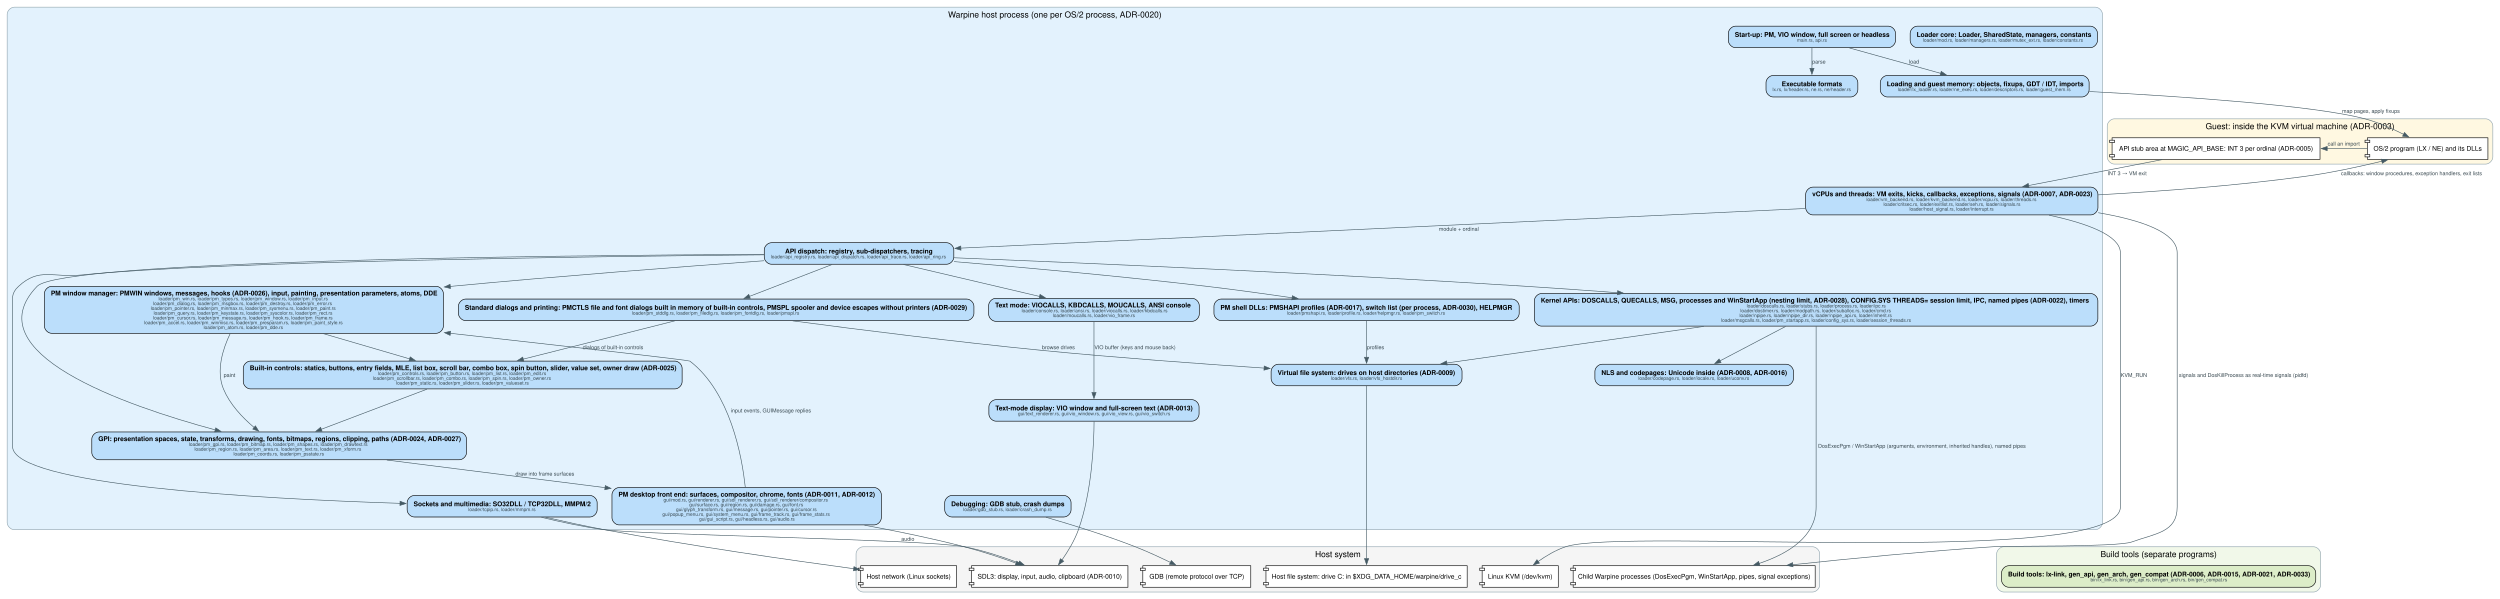
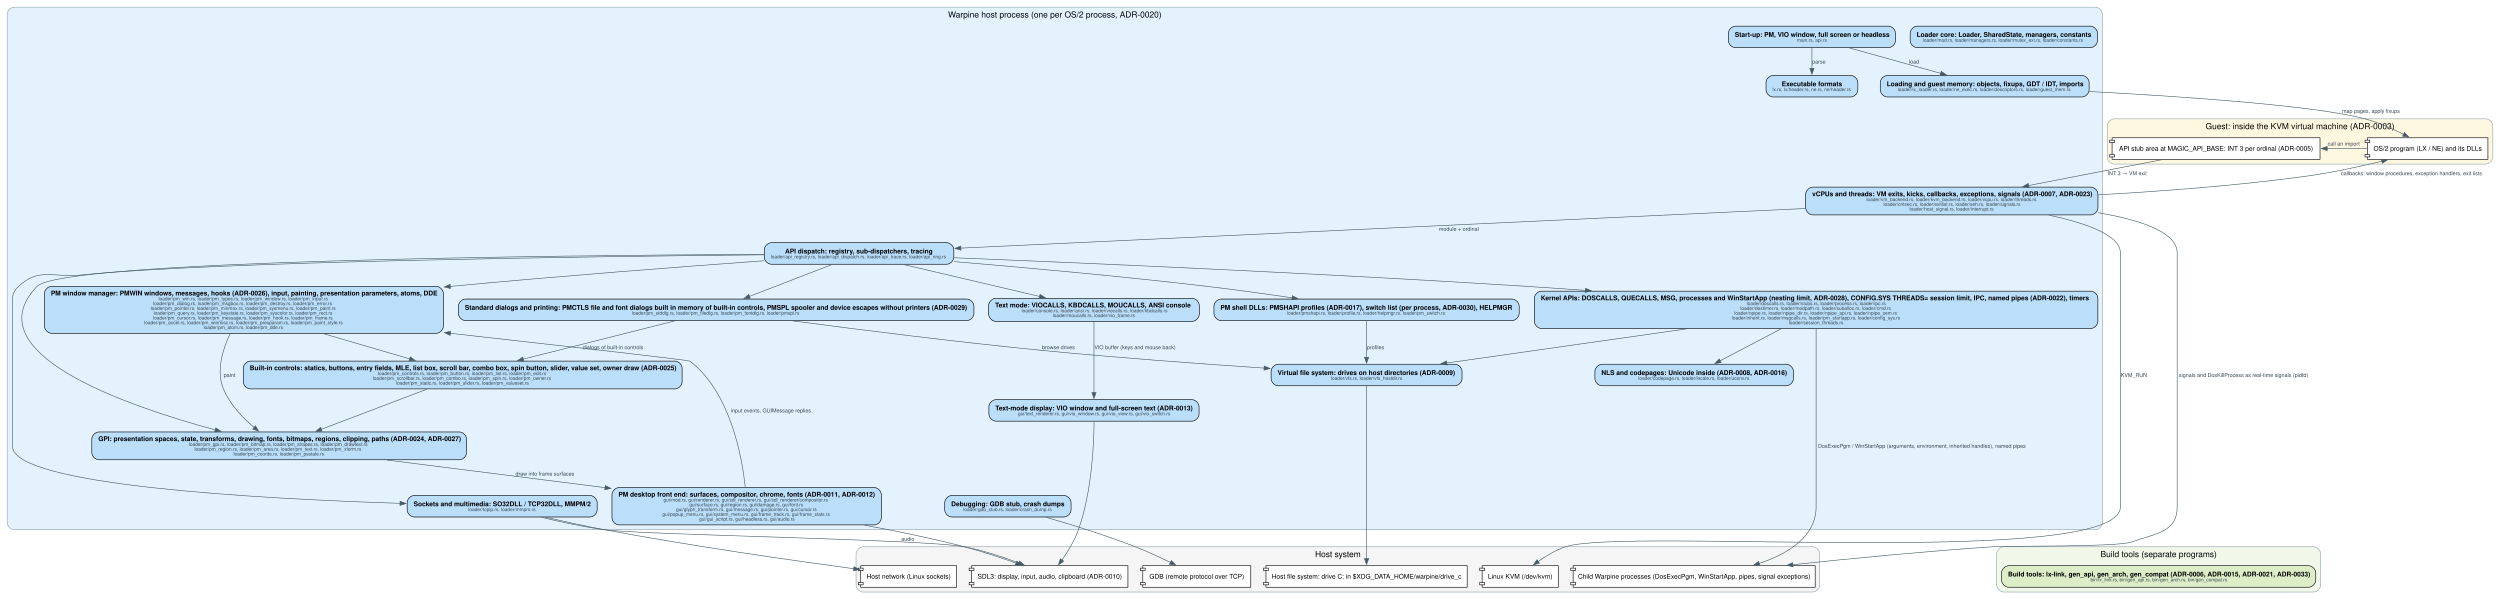
<svg xmlns="http://www.w3.org/2000/svg" width="4182pt" height="1002pt" viewBox="0.00 0.00 4182.00 1002.00">
  <g id="graph0" class="graph" transform="scale(1 1) rotate(0) translate(4 998.35)">
    <polygon fill="white" stroke="none" points="-4,4 -4,-998.35 4178,-998.35 4178,4 -4,4" />
    <g id="clust1" class="cluster">
      <path fill="#fff8e1" stroke="#90a4ae" d="M3533,-723.85C3533,-723.85 4154,-723.85 4154,-723.85 4160,-723.85 4166,-729.85 4166,-735.85 4166,-735.85 4166,-787.6 4166,-787.6 4166,-793.6 4160,-799.6 4154,-799.6 4154,-799.6 3533,-799.6 3533,-799.6 3527,-799.6 3521,-793.6 3521,-787.6 3521,-787.6 3521,-735.85 3521,-735.85 3521,-729.85 3527,-723.85 3533,-723.85" />
      <text xml:space="preserve" text-anchor="middle" x="3843.5" y="-782.3" font-family="Helvetica,sans-Serif" font-size="14.00">Guest: inside the KVM virtual machine (ADR-0003)</text>
    </g>
    <g id="clust2" class="cluster">
      <path fill="#e3f2fd" stroke="#90a4ae" d="M20,-112.25C20,-112.25 3501,-112.25 3501,-112.25 3507,-112.25 3513,-118.25 3513,-124.25 3513,-124.25 3513,-974.35 3513,-974.35 3513,-980.35 3507,-986.35 3501,-986.35 3501,-986.35 20,-986.35 20,-986.35 14,-986.35 8,-980.35 8,-974.35 8,-974.35 8,-124.25 8,-124.25 8,-118.25 14,-112.25 20,-112.25" />
      <text xml:space="preserve" text-anchor="middle" x="1760.5" y="-969.05" font-family="Helvetica,sans-Serif" font-size="14.00">Warpine host process (one per OS/2 process, ADR-0020)</text>
    </g>
    <g id="clust3" class="cluster">
      <path fill="#f5f5f5" stroke="#90a4ae" d="M1440,-8C1440,-8 3028,-8 3028,-8 3034,-8 3040,-14 3040,-20 3040,-20 3040,-71.75 3040,-71.75 3040,-77.75 3034,-83.75 3028,-83.75 3028,-83.75 1440,-83.75 1440,-83.75 1434,-83.75 1428,-77.75 1428,-71.75 1428,-71.75 1428,-20 1428,-20 1428,-14 1434,-8 1440,-8" />
      <text xml:space="preserve" text-anchor="middle" x="2234" y="-66.45" font-family="Helvetica,sans-Serif" font-size="14.00">Host system</text>
    </g>
    <g id="clust4" class="cluster">
      <path fill="#f1f8e9" stroke="#90a4ae" d="M3348,-8C3348,-8 3866,-8 3866,-8 3872,-8 3878,-14 3878,-20 3878,-20 3878,-71.75 3878,-71.75 3878,-77.75 3872,-83.75 3866,-83.75 3866,-83.75 3348,-83.75 3348,-83.75 3342,-83.75 3336,-77.75 3336,-71.75 3336,-71.75 3336,-20 3336,-20 3336,-14 3342,-8 3348,-8" />
      <text xml:space="preserve" text-anchor="middle" x="3607" y="-66.45" font-family="Helvetica,sans-Serif" font-size="14.00">Build tools (separate programs)</text>
    </g>
    <g id="node1" class="node">
      <polygon fill="#ffffff" stroke="black" points="4157.8,-767.85 3956.2,-767.85 3956.2,-763.85 3952.2,-763.85 3952.2,-759.85 3956.2,-759.85 3956.2,-739.85 3952.2,-739.85 3952.2,-735.85 3956.2,-735.85 3956.2,-731.85 4157.8,-731.85 4157.8,-767.85" />
      <polyline fill="none" stroke="black" points="3956.2,-763.85 3960.2,-763.85 3960.2,-759.85 3956.2,-759.85" />
      <polyline fill="none" stroke="black" points="3956.2,-739.85 3960.2,-739.85 3960.2,-735.85 3956.2,-735.85" />
      <text xml:space="preserve" text-anchor="middle" x="4057" y="-746.15" font-family="Helvetica,sans-Serif" font-size="11.00">OS/2 program (LX / NE) and its DLLs</text>
    </g>
    <g id="node2" class="node">
      <polygon fill="#ffffff" stroke="black" points="3876.93,-767.85 3529.07,-767.85 3529.07,-763.85 3525.07,-763.85 3525.07,-759.85 3529.07,-759.85 3529.07,-739.85 3525.07,-739.85 3525.07,-735.85 3529.07,-735.85 3529.07,-731.85 3876.93,-731.85 3876.93,-767.85" />
      <polyline fill="none" stroke="black" points="3529.07,-763.85 3533.07,-763.85 3533.07,-759.85 3529.07,-759.85" />
      <polyline fill="none" stroke="black" points="3529.07,-739.85 3533.07,-739.85 3533.07,-735.85 3529.07,-735.85" />
      <text xml:space="preserve" text-anchor="middle" x="3703" y="-746.15" font-family="Helvetica,sans-Serif" font-size="11.00">API stub area at MAGIC_API_BASE: INT 3 per ordinal (ADR-0005)</text>
    </g>
    <g id="edge4" class="edge">
      <path fill="none" stroke="#455a64" d="M3955.8,-749.85C3934.69,-749.85 3911.82,-749.85 3888.74,-749.85" />
      <polygon fill="#455a64" stroke="#455a64" points="3888.92,-746.35 3878.92,-749.85 3888.92,-753.35 3888.92,-746.35" />
      <text xml:space="preserve" text-anchor="middle" x="3916.56" y="-754.8" font-family="Helvetica,sans-Serif" font-size="9.00" fill="#37474f">call an import</text>
    </g>
    <g id="node6" class="node">
      <path fill="#bbdefb" stroke="black" d="M3493.43,-685.35C3493.43,-685.35 3028.57,-685.35 3028.57,-685.35 3022.57,-685.35 3016.57,-679.35 3016.57,-673.35 3016.57,-673.35 3016.57,-650.83 3016.57,-650.83 3016.57,-644.83 3022.57,-638.83 3028.57,-638.83 3028.57,-638.83 3493.43,-638.83 3493.43,-638.83 3499.43,-638.83 3505.43,-644.83 3505.43,-650.83 3505.43,-650.83 3505.43,-673.35 3505.43,-673.35 3505.43,-679.35 3499.43,-685.35 3493.43,-685.35" />
      <text xml:space="preserve" text-anchor="start" x="3027.38" y="-670.14" font-family="Helvetica,sans-Serif" font-weight="bold" font-size="11.00">vCPUs and threads: VM exits, kicks, callbacks, exceptions, signals (ADR-0007, ADR-0023)</text>
      <text xml:space="preserve" text-anchor="start" x="3118.12" y="-661.99" font-family="Helvetica,sans-Serif" font-size="8.00" fill="#37474f">loader/vm_backend.rs, loader/kvm_backend.rs, loader/vcpu.rs, loader/threads.rs</text>
      <text xml:space="preserve" text-anchor="start" x="3146.62" y="-653.99" font-family="Helvetica,sans-Serif" font-size="8.00" fill="#37474f">loader/critsec.rs, loader/exitlist.rs, loader/seh.rs, loader/signals.rs</text>
      <text xml:space="preserve" text-anchor="start" x="3190.12" y="-645.99" font-family="Helvetica,sans-Serif" font-size="8.00" fill="#37474f">loader/host_signal.rs, loader/interrupt.rs</text>
    </g>
    <g id="edge5" class="edge">
      <path fill="none" stroke="#455a64" d="M3613.02,-731.39C3548.56,-718.88 3460.82,-701.86 3389.06,-687.94" />
      <polygon fill="#455a64" stroke="#455a64" points="3390.11,-684.58 3379.63,-686.11 3388.78,-691.45 3390.11,-684.58" />
      <text xml:space="preserve" text-anchor="middle" x="3554.21" y="-705.3" font-family="Helvetica,sans-Serif" font-size="9.00" fill="#37474f">INT 3 → VM exit</text>
    </g>
    <g id="node3" class="node">
      <path fill="#bbdefb" stroke="black" d="M3154.8,-954.6C3154.8,-954.6 2899.2,-954.6 2899.2,-954.6 2893.2,-954.6 2887.2,-948.6 2887.2,-942.6 2887.2,-942.6 2887.2,-930.6 2887.2,-930.6 2887.2,-924.6 2893.2,-918.6 2899.2,-918.6 2899.2,-918.6 3154.8,-918.6 3154.8,-918.6 3160.8,-918.6 3166.8,-924.6 3166.8,-930.6 3166.8,-930.6 3166.8,-942.6 3166.8,-942.6 3166.8,-948.6 3160.8,-954.6 3154.8,-954.6" />
      <text xml:space="preserve" text-anchor="start" x="2898" y="-936.65" font-family="Helvetica,sans-Serif" font-weight="bold" font-size="11.00">Start-up: PM, VIO window, full screen or headless</text>
      <text xml:space="preserve" text-anchor="start" x="3001.88" y="-928.5" font-family="Helvetica,sans-Serif" font-size="8.00" fill="#37474f">main.rs, api.rs</text>
    </g>
    <g id="node4" class="node">
      <path fill="#bbdefb" stroke="black" d="M3091.8,-872.1C3091.8,-872.1 2962.2,-872.1 2962.2,-872.1 2956.2,-872.1 2950.2,-866.1 2950.2,-860.1 2950.2,-860.1 2950.2,-848.1 2950.2,-848.1 2950.2,-842.1 2956.2,-836.1 2962.2,-836.1 2962.2,-836.1 3091.8,-836.1 3091.8,-836.1 3097.8,-836.1 3103.8,-842.1 3103.8,-848.1 3103.8,-848.1 3103.8,-860.1 3103.8,-860.1 3103.8,-866.1 3097.8,-872.1 3091.8,-872.1" />
      <text xml:space="preserve" text-anchor="start" x="2976.38" y="-854.15" font-family="Helvetica,sans-Serif" font-weight="bold" font-size="11.00">Executable formats</text>
      <text xml:space="preserve" text-anchor="start" x="2961" y="-846" font-family="Helvetica,sans-Serif" font-size="8.00" fill="#37474f">lx.rs, lx/header.rs, ne.rs, ne/header.rs</text>
    </g>
    <g id="edge1" class="edge">
      <path fill="none" stroke="#455a64" d="M3027,-918.13C3027,-908.11 3027,-895.28 3027,-883.81" />
      <polygon fill="#455a64" stroke="#455a64" points="3030.5,-884.05 3027,-874.05 3023.5,-884.05 3030.5,-884.05" />
      <text xml:space="preserve" text-anchor="middle" x="3038.62" y="-892.05" font-family="Helvetica,sans-Serif" font-size="9.00" fill="#37474f">parse</text>
    </g>
    <g id="node5" class="node">
      <path fill="#bbdefb" stroke="black" d="M3478.68,-872.1C3478.68,-872.1 3153.32,-872.1 3153.32,-872.1 3147.32,-872.1 3141.32,-866.1 3141.32,-860.1 3141.32,-860.1 3141.32,-848.1 3141.32,-848.1 3141.32,-842.1 3147.32,-836.1 3153.32,-836.1 3153.32,-836.1 3478.68,-836.1 3478.68,-836.1 3484.68,-836.1 3490.68,-842.1 3490.68,-848.1 3490.68,-848.1 3490.68,-860.1 3490.68,-860.1 3490.68,-866.1 3484.68,-872.1 3478.68,-872.1" />
      <text xml:space="preserve" text-anchor="start" x="3152.12" y="-854.15" font-family="Helvetica,sans-Serif" font-weight="bold" font-size="11.00">Loading and guest memory: objects, fixups, GDT / IDT, imports</text>
      <text xml:space="preserve" text-anchor="start" x="3170.5" y="-846" font-family="Helvetica,sans-Serif" font-size="8.00" fill="#37474f">loader/lx_loader.rs, loader/ne_exec.rs, loader/descriptors.rs, loader/guest_mem.rs</text>
    </g>
    <g id="edge2" class="edge">
      <path fill="none" stroke="#455a64" d="M3089.71,-918.13C3134.59,-905.63 3195.16,-888.76 3242.34,-875.62" />
      <polygon fill="#455a64" stroke="#455a64" points="3243.26,-878.99 3251.96,-872.94 3241.38,-872.25 3243.26,-878.99" />
      <text xml:space="preserve" text-anchor="middle" x="3197.8" y="-892.05" font-family="Helvetica,sans-Serif" font-size="9.00" fill="#37474f">load</text>
    </g>
    <g id="edge3" class="edge">
      <path fill="none" stroke="#455a64" d="M3490.81,-845.25C3648.47,-836.92 3868.06,-821.87 3952,-799.6 3974.29,-793.69 3997.7,-783.28 4016.74,-773.6" />
      <polygon fill="#455a64" stroke="#455a64" points="4018.25,-776.76 4025.49,-769.02 4015.01,-770.55 4018.25,-776.76" />
      <text xml:space="preserve" text-anchor="middle" x="3962.09" y="-809.55" font-family="Helvetica,sans-Serif" font-size="9.00" fill="#37474f">map pages, apply fixups</text>
    </g>
    <g id="edge8" class="edge">
      <path fill="none" stroke="#455a64" d="M3505.8,-672.39C3612.47,-678.34 3738.76,-687.96 3852,-703.35 3894.91,-709.18 3942.13,-719.4 3980.42,-728.67" />
      <polygon fill="#455a64" stroke="#455a64" points="3979.48,-732.04 3990.02,-731.03 3981.14,-725.25 3979.48,-732.04" />
      <text xml:space="preserve" text-anchor="middle" x="4029.96" y="-705.3" font-family="Helvetica,sans-Serif" font-size="9.00" fill="#37474f">callbacks: window procedures, exception handlers, exit lists</text>
    </g>
    <g id="node7" class="node">
      <path fill="#bbdefb" stroke="black" d="M1579.55,-592.33C1579.55,-592.33 1286.45,-592.33 1286.45,-592.33 1280.45,-592.33 1274.45,-586.33 1274.45,-580.33 1274.45,-580.33 1274.45,-568.33 1274.45,-568.33 1274.45,-562.33 1280.45,-556.33 1286.45,-556.33 1286.45,-556.33 1579.55,-556.33 1579.55,-556.33 1585.55,-556.33 1591.55,-562.33 1591.55,-568.33 1591.55,-568.33 1591.55,-580.33 1591.55,-580.33 1591.55,-586.33 1585.55,-592.33 1579.55,-592.33" />
      <text xml:space="preserve" text-anchor="start" x="1309.25" y="-574.38" font-family="Helvetica,sans-Serif" font-weight="bold" font-size="11.00">API dispatch: registry, sub-dispatchers, tracing</text>
      <text xml:space="preserve" text-anchor="start" x="1285.25" y="-566.23" font-family="Helvetica,sans-Serif" font-size="8.00" fill="#37474f">loader/api_registry.rs, loader/api_dispatch.rs, loader/api_trace.rs, loader/api_ring.rs</text>
    </g>
    <g id="edge7" class="edge">
      <path fill="none" stroke="#455a64" d="M3016.36,-649.61C2640.07,-631.96 1928.69,-598.59 1603.25,-583.32" />
      <polygon fill="#455a64" stroke="#455a64" points="1603.51,-579.83 1593.35,-582.85 1603.18,-586.82 1603.51,-579.83" />
      <text xml:space="preserve" text-anchor="middle" x="2436.31" y="-612.28" font-family="Helvetica,sans-Serif" font-size="9.00" fill="#37474f">module + ordinal</text>
    </g>
    <g id="node22" class="node">
      <polygon fill="#ffffff" stroke="black" points="2602.68,-52 2475.32,-52 2475.32,-48 2471.32,-48 2471.32,-44 2475.32,-44 2475.32,-24 2471.32,-24 2471.32,-20 2475.32,-20 2475.32,-16 2602.68,-16 2602.68,-52" />
      <polyline fill="none" stroke="black" points="2475.32,-48 2479.32,-48 2479.32,-44 2475.32,-44" />
      <polyline fill="none" stroke="black" points="2475.32,-24 2479.32,-24 2479.32,-20 2475.32,-20" />
      <text xml:space="preserve" text-anchor="middle" x="2539" y="-30.3" font-family="Helvetica,sans-Serif" font-size="11.00">Linux KVM (/dev/kvm)</text>
    </g>
    <g id="edge6" class="edge">
      <path fill="none" stroke="#455a64" d="M3423.82,-638.39C3486.34,-624.96 3543,-604.69 3543,-575.33 3543,-575.33 3543,-575.33 3543,-150.51 3543,-47.13 2713.09,-116.37 2615,-83.75 2598.6,-78.3 2582.23,-68.5 2568.91,-59.11" />
      <polygon fill="#455a64" stroke="#455a64" points="2571.14,-56.41 2561.01,-53.31 2567,-62.05 2571.14,-56.41" />
      <text xml:space="preserve" text-anchor="middle" x="3565.5" y="-367.75" font-family="Helvetica,sans-Serif" font-size="9.00" fill="#37474f">KVM_RUN</text>
    </g>
    <g id="node26" class="node">
      <polygon fill="#ffffff" stroke="black" points="3032.43,-52 2627.57,-52 2627.57,-48 2623.57,-48 2623.57,-44 2627.57,-44 2627.57,-24 2623.57,-24 2623.57,-20 2627.57,-20 2627.57,-16 3032.43,-16 3032.43,-52" />
      <polyline fill="none" stroke="black" points="2627.57,-48 2631.57,-48 2631.57,-44 2627.57,-44" />
      <polyline fill="none" stroke="black" points="2627.57,-24 2631.57,-24 2631.57,-20 2627.57,-20" />
      <text xml:space="preserve" text-anchor="middle" x="2830" y="-30.3" font-family="Helvetica,sans-Serif" font-size="11.00">Child Warpine processes (DosExecPgm, WinStartApp, pipes, signal exceptions)</text>
    </g>
    <g id="edge18" class="edge">
      <path fill="none" stroke="#455a64" d="M3505.88,-642.53C3578,-630.18 3638,-609.6 3638,-575.33 3638,-575.33 3638,-575.33 3638,-150.51 3638,-107.81 3602.16,-106.24 3562,-91.75 3537.74,-82.99 3355.74,-85.45 3330,-83.75 3218.03,-76.37 3092.32,-64.09 2994.96,-53.71" />
      <polygon fill="#455a64" stroke="#455a64" points="2995.35,-50.23 2985.04,-52.64 2994.61,-57.19 2995.35,-50.23" />
      <text xml:space="preserve" text-anchor="middle" x="3749" y="-367.75" font-family="Helvetica,sans-Serif" font-size="9.00" fill="#37474f">signals and DosKillProcess as real-time signals (pidfd)</text>
    </g>
    <g id="node9" class="node">
-       <path fill="#bbdefb" stroke="black" d="M3493.3,-507.33C3493.3,-507.33 2574.7,-507.33 2574.7,-507.33 2568.7,-507.33 2562.7,-501.33 2562.7,-495.33 2562.7,-495.33 2562.7,-464.81 2562.7,-464.81 2562.7,-458.81 2568.7,-452.81 2574.7,-452.81 2574.7,-452.81 3493.3,-452.81 3493.3,-452.81 3499.3,-452.81 3505.3,-458.81 3505.3,-464.81 3505.3,-464.81 3505.3,-495.33 3505.3,-495.33 3505.3,-501.33 3499.3,-507.33 3493.3,-507.33" />
-       <text xml:space="preserve" text-anchor="start" x="2573.5" y="-492.12" font-family="Helvetica,sans-Serif" font-weight="bold" font-size="11.00">Kernel APIs: DOSCALLS, QUECALLS, MSG, processes and WinStartApp (nesting limit, ADR-0028), CONFIG.SYS THREADS= session limit, IPC, named pipes (ADR-0022), timers</text>
-       <text xml:space="preserve" text-anchor="start" x="2917.75" y="-483.97" font-family="Helvetica,sans-Serif" font-size="8.00" fill="#37474f">loader/doscalls.rs, loader/stubs.rs, loader/process.rs, loader/ipc.rs</text>
-       <text xml:space="preserve" text-anchor="start" x="2907.25" y="-475.97" font-family="Helvetica,sans-Serif" font-size="8.00" fill="#37474f">loader/dostimer.rs, loader/modpath.rs, loader/suballoc.rs, loader/cmd.rs</text>
-       <text xml:space="preserve" text-anchor="start" x="2905.75" y="-467.97" font-family="Helvetica,sans-Serif" font-size="8.00" fill="#37474f">loader/npipe.rs, loader/npipe_dir.rs, loader/npipe_api.rs, loader/inherit.rs</text>
-       <text xml:space="preserve" text-anchor="start" x="2875" y="-459.97" font-family="Helvetica,sans-Serif" font-size="8.00" fill="#37474f">loader/msgcalls.rs, loader/pm_startapp.rs, loader/config_sys.rs, loader/session_threads.rs</text>
+       <path fill="#bbdefb" stroke="black" d="M3493.3,-511.33C3493.3,-511.33 2574.7,-511.33 2574.7,-511.33 2568.7,-511.33 2562.7,-505.33 2562.7,-499.33 2562.7,-499.33 2562.7,-460.81 2562.7,-460.81 2562.7,-454.81 2568.7,-448.81 2574.7,-448.81 2574.7,-448.81 3493.3,-448.81 3493.3,-448.81 3499.3,-448.81 3505.3,-454.81 3505.3,-460.81 3505.3,-460.81 3505.3,-499.33 3505.3,-499.33 3505.3,-505.33 3499.3,-511.33 3493.3,-511.33" />
+       <text xml:space="preserve" text-anchor="start" x="2573.5" y="-496.12" font-family="Helvetica,sans-Serif" font-weight="bold" font-size="11.00">Kernel APIs: DOSCALLS, QUECALLS, MSG, processes and WinStartApp (nesting limit, ADR-0028), CONFIG.SYS THREADS= session limit, IPC, named pipes (ADR-0022), timers</text>
+       <text xml:space="preserve" text-anchor="start" x="2917.75" y="-487.97" font-family="Helvetica,sans-Serif" font-size="8.00" fill="#37474f">loader/doscalls.rs, loader/stubs.rs, loader/process.rs, loader/ipc.rs</text>
+       <text xml:space="preserve" text-anchor="start" x="2907.25" y="-479.97" font-family="Helvetica,sans-Serif" font-size="8.00" fill="#37474f">loader/dostimer.rs, loader/modpath.rs, loader/suballoc.rs, loader/cmd.rs</text>
+       <text xml:space="preserve" text-anchor="start" x="2897.12" y="-471.97" font-family="Helvetica,sans-Serif" font-size="8.00" fill="#37474f">loader/npipe.rs, loader/npipe_dir.rs, loader/npipe_api.rs, loader/npipe_sem.rs</text>
+       <text xml:space="preserve" text-anchor="start" x="2893" y="-463.97" font-family="Helvetica,sans-Serif" font-size="8.00" fill="#37474f">loader/inherit.rs, loader/msgcalls.rs, loader/pm_startapp.rs, loader/config_sys.rs</text>
+       <text xml:space="preserve" text-anchor="start" x="2988.25" y="-455.97" font-family="Helvetica,sans-Serif" font-size="8.00" fill="#37474f">loader/session_threads.rs</text>
    </g>
    <g id="edge9" class="edge">
-       <path fill="none" stroke="#455a64" d="M1591.7,-567.19C1808.34,-558.45 2208.74,-541.06 2550,-519.33 2599.18,-516.2 2651.13,-512.5 2702.04,-508.66" />
-       <polygon fill="#455a64" stroke="#455a64" points="2702.01,-512.17 2711.71,-507.93 2701.48,-505.19 2702.01,-512.17" />
+       <path fill="none" stroke="#455a64" d="M1591.7,-567.19C1808.34,-558.45 2208.74,-541.06 2550,-519.33 2581.93,-517.3 2615.03,-515.02 2648.26,-512.63" />
+       <polygon fill="#455a64" stroke="#455a64" points="2648.3,-516.14 2658.02,-511.92 2647.79,-509.16 2648.3,-516.14" />
    </g>
    <g id="node12" class="node">
      <path fill="#bbdefb" stroke="black" d="M982.92,-169.51C982.92,-169.51 689.08,-169.51 689.08,-169.51 683.08,-169.51 677.08,-163.51 677.08,-157.51 677.08,-157.51 677.08,-145.51 677.08,-145.51 677.08,-139.51 683.08,-133.51 689.08,-133.51 689.08,-133.51 982.92,-133.51 982.92,-133.51 988.92,-133.51 994.92,-139.51 994.92,-145.51 994.92,-145.51 994.92,-157.51 994.92,-157.51 994.92,-163.51 988.92,-169.51 982.92,-169.51" />
      <text xml:space="preserve" text-anchor="start" x="687.88" y="-151.56" font-family="Helvetica,sans-Serif" font-weight="bold" font-size="11.00">Sockets and multimedia: SO32DLL / TCP32DLL, MMPM/2</text>
      <text xml:space="preserve" text-anchor="start" x="779.38" y="-143.41" font-family="Helvetica,sans-Serif" font-size="8.00" fill="#37474f">loader/tcpip.rs, loader/mmpm.rs</text>
    </g>
    <g id="edge14" class="edge">
      <path fill="none" stroke="#455a64" d="M1274.23,-572.08C977.39,-569.24 348.75,-560.72 132,-538.33 84.83,-533.46 61.79,-551.55 27,-519.33 14.11,-507.39 17,-498.65 17,-481.07 17,-481.07 17,-481.07 17,-251.53 17,-186.81 425.31,-164.12 665.33,-156.37" />
      <polygon fill="#455a64" stroke="#455a64" points="665.23,-159.88 675.12,-156.06 665.01,-152.88 665.23,-159.88" />
    </g>
    <g id="node13" class="node">
      <path fill="#bbdefb" stroke="black" d="M1990.17,-499.33C1990.17,-499.33 1661.83,-499.33 1661.83,-499.33 1655.83,-499.33 1649.83,-493.33 1649.83,-487.33 1649.83,-487.33 1649.83,-472.81 1649.83,-472.81 1649.83,-466.81 1655.83,-460.81 1661.83,-460.81 1661.83,-460.81 1990.17,-460.81 1990.17,-460.81 1996.17,-460.81 2002.17,-466.81 2002.17,-472.81 2002.17,-472.81 2002.17,-487.33 2002.17,-487.33 2002.17,-493.33 1996.17,-499.33 1990.17,-499.33" />
      <text xml:space="preserve" text-anchor="start" x="1660.62" y="-484.12" font-family="Helvetica,sans-Serif" font-weight="bold" font-size="11.00">Text mode: VIOCALLS, KBDCALLS, MOUCALLS, ANSI console</text>
      <text xml:space="preserve" text-anchor="start" x="1704.88" y="-475.97" font-family="Helvetica,sans-Serif" font-size="8.00" fill="#37474f">loader/console.rs, loader/ansi.rs, loader/viocalls.rs, loader/kbdcalls.rs</text>
      <text xml:space="preserve" text-anchor="start" x="1757" y="-467.97" font-family="Helvetica,sans-Serif" font-size="8.00" fill="#37474f">loader/moucalls.rs, loader/vio_frame.rs</text>
    </g>
    <g id="edge10" class="edge">
      <path fill="none" stroke="#455a64" d="M1507.38,-555.87C1572.12,-540.67 1666.17,-518.59 1735.31,-502.36" />
      <polygon fill="#455a64" stroke="#455a64" points="1735.77,-505.85 1744.71,-500.15 1734.17,-499.03 1735.77,-505.85" />
    </g>
    <g id="node14" class="node">
      <path fill="#bbdefb" stroke="black" d="M725.67,-519.33C725.67,-519.33 82.33,-519.33 82.33,-519.33 76.33,-519.33 70.32,-513.33 70.32,-507.33 70.32,-507.33 70.32,-452.81 70.32,-452.81 70.32,-446.81 76.32,-440.81 82.32,-440.81 82.32,-440.81 725.67,-440.81 725.67,-440.81 731.67,-440.81 737.67,-446.81 737.67,-452.81 737.67,-452.81 737.67,-507.33 737.67,-507.33 737.67,-513.33 731.67,-519.33 725.67,-519.33" />
      <text xml:space="preserve" text-anchor="start" x="81.12" y="-504.12" font-family="Helvetica,sans-Serif" font-weight="bold" font-size="11.00">PM window manager: PMWIN windows, messages, hooks (ADR-0026), input, painting, presentation parameters, atoms, DDE</text>
      <text xml:space="preserve" text-anchor="start" x="261.12" y="-495.97" font-family="Helvetica,sans-Serif" font-size="8.00" fill="#37474f">loader/pm_win.rs, loader/pm_types.rs, loader/pm_window.rs, loader/pm_input.rs</text>
      <text xml:space="preserve" text-anchor="start" x="252.12" y="-487.97" font-family="Helvetica,sans-Serif" font-size="8.00" fill="#37474f">loader/pm_dialog.rs, loader/pm_msgbox.rs, loader/pm_destroy.rs, loader/pm_error.rs</text>
      <text xml:space="preserve" text-anchor="start" x="248" y="-479.97" font-family="Helvetica,sans-Serif" font-size="8.00" fill="#37474f">loader/pm_pointer.rs, loader/pm_minmax.rs, loader/pm_sysmenu.rs, loader/pm_paint.rs</text>
      <text xml:space="preserve" text-anchor="start" x="252.88" y="-471.97" font-family="Helvetica,sans-Serif" font-size="8.00" fill="#37474f">loader/pm_query.rs, loader/pm_keystate.rs, loader/pm_syscolor.rs, loader/pm_rect.rs</text>
      <text xml:space="preserve" text-anchor="start" x="252.12" y="-463.97" font-family="Helvetica,sans-Serif" font-size="8.00" fill="#37474f">loader/pm_cursor.rs, loader/pm_message.rs, loader/pm_hook.rs, loader/pm_frame.rs</text>
      <text xml:space="preserve" text-anchor="start" x="237.12" y="-455.97" font-family="Helvetica,sans-Serif" font-size="8.00" fill="#37474f">loader/pm_accel.rs, loader/pm_winmisc.rs, loader/pm_presparam.rs, loader/pm_paint_style.rs</text>
      <text xml:space="preserve" text-anchor="start" x="336.5" y="-447.97" font-family="Helvetica,sans-Serif" font-size="8.00" fill="#37474f">loader/pm_atom.rs, loader/pm_dde.rs</text>
    </g>
    <g id="edge11" class="edge">
      <path fill="none" stroke="#455a64" d="M1274.17,-562.18C1135.67,-552.13 929.4,-536.34 750,-519.33 749.62,-519.29 749.24,-519.26 748.86,-519.22" />
      <polygon fill="#455a64" stroke="#455a64" points="749.54,-515.77 739.25,-518.3 748.87,-522.74 749.54,-515.77" />
    </g>
    <g id="node16" class="node">
      <path fill="#bbdefb" stroke="black" d="M764.42,-275.79C764.42,-275.79 161.58,-275.79 161.58,-275.79 155.58,-275.79 149.57,-269.79 149.57,-263.79 149.57,-263.79 149.57,-241.27 149.57,-241.27 149.57,-235.27 155.57,-229.27 161.57,-229.27 161.57,-229.27 764.42,-229.27 764.42,-229.27 770.42,-229.27 776.42,-235.27 776.42,-241.27 776.42,-241.27 776.42,-263.79 776.42,-263.79 776.42,-269.79 770.42,-275.79 764.42,-275.79" />
      <text xml:space="preserve" text-anchor="start" x="160.38" y="-260.58" font-family="Helvetica,sans-Serif" font-weight="bold" font-size="11.00">GPI: presentation spaces, state, transforms, drawing, fonts, bitmaps, regions, clipping, paths (ADR-0024, ADR-0027)</text>
      <text xml:space="preserve" text-anchor="start" x="311.88" y="-252.43" font-family="Helvetica,sans-Serif" font-size="8.00" fill="#37474f">loader/pm_gpi.rs, loader/pm_bitmap.rs, loader/pm_shapes.rs, loader/pm_drawtext.rs</text>
      <text xml:space="preserve" text-anchor="start" x="321.25" y="-244.43" font-family="Helvetica,sans-Serif" font-size="8.00" fill="#37474f">loader/pm_region.rs, loader/pm_area.rs, loader/pm_text.rs, loader/pm_xform.rs</text>
      <text xml:space="preserve" text-anchor="start" x="386.5" y="-236.43" font-family="Helvetica,sans-Serif" font-size="8.00" fill="#37474f">loader/pm_coords.rs, loader/pm_psstate.rs</text>
    </g>
    <g id="edge12" class="edge">
      <path fill="none" stroke="#455a64" d="M1273.98,-572.91C920.96,-571.18 99.54,-562.53 58,-519.33 -48.52,-408.54 203.4,-320.48 356.31,-279.16" />
      <polygon fill="#455a64" stroke="#455a64" points="356.92,-282.62 365.68,-276.65 355.11,-275.85 356.92,-282.62" />
    </g>
    <g id="node17" class="node">
      <path fill="#bbdefb" stroke="black" d="M2525.3,-498.07C2525.3,-498.07 2038.7,-498.07 2038.7,-498.07 2032.7,-498.07 2026.7,-492.07 2026.7,-486.07 2026.7,-486.07 2026.7,-474.07 2026.7,-474.07 2026.7,-468.07 2032.7,-462.07 2038.7,-462.07 2038.7,-462.07 2525.3,-462.07 2525.3,-462.07 2531.3,-462.07 2537.3,-468.07 2537.3,-474.07 2537.3,-474.07 2537.3,-486.07 2537.3,-486.07 2537.3,-492.07 2531.3,-498.07 2525.3,-498.07" />
      <text xml:space="preserve" text-anchor="start" x="2037.5" y="-480.12" font-family="Helvetica,sans-Serif" font-weight="bold" font-size="11.00">PM shell DLLs: PMSHAPI profiles (ADR-0017), switch list (per process, ADR-0030), HELPMGR</text>
      <text xml:space="preserve" text-anchor="start" x="2148.88" y="-471.97" font-family="Helvetica,sans-Serif" font-size="8.00" fill="#37474f">loader/pmshapi.rs, loader/profile.rs, loader/helpmgr.rs, loader/pm_switch.rs</text>
    </g>
    <g id="edge13" class="edge">
      <path fill="none" stroke="#455a64" d="M1591.93,-560.73C1709.06,-550.93 1872.15,-536.18 2015,-519.33 2061.62,-513.83 2112.68,-506.77 2157.54,-500.22" />
      <polygon fill="#455a64" stroke="#455a64" points="2157.93,-503.7 2167.31,-498.78 2156.91,-496.77 2157.93,-503.7" />
    </g>
    <g id="node18" class="node">
      <path fill="#bbdefb" stroke="black" d="M1613.17,-498.07C1613.17,-498.07 774.83,-498.07 774.83,-498.07 768.83,-498.07 762.83,-492.07 762.83,-486.07 762.83,-486.07 762.83,-474.07 762.83,-474.07 762.83,-468.07 768.83,-462.07 774.83,-462.07 774.83,-462.07 1613.17,-462.07 1613.17,-462.07 1619.17,-462.07 1625.17,-468.07 1625.17,-474.07 1625.17,-474.07 1625.17,-486.07 1625.17,-486.07 1625.17,-492.07 1619.17,-498.07 1613.17,-498.07" />
      <text xml:space="preserve" text-anchor="start" x="773.62" y="-480.12" font-family="Helvetica,sans-Serif" font-weight="bold" font-size="11.00">Standard dialogs and printing: PMCTLS file and font dialogs built in memory of built-in controls, PMSPL spooler and device escapes without printers (ADR-0029)</text>
      <text xml:space="preserve" text-anchor="start" x="1053" y="-471.97" font-family="Helvetica,sans-Serif" font-size="8.00" fill="#37474f">loader/pm_stddlg.rs, loader/pm_filedlg.rs, loader/pm_fontdlg.rs, loader/pmspl.rs</text>
    </g>
    <g id="edge20" class="edge">
      <path fill="none" stroke="#455a64" d="M1387.76,-555.87C1348.55,-540.73 1291.66,-518.77 1249.66,-502.56" />
      <polygon fill="#455a64" stroke="#455a64" points="1251.05,-499.34 1240.46,-499.01 1248.53,-505.87 1251.05,-499.34" />
    </g>
    <g id="node8" class="node">
      <path fill="#bbdefb" stroke="black" d="M3492.68,-954.6C3492.68,-954.6 3203.32,-954.6 3203.32,-954.6 3197.32,-954.6 3191.32,-948.6 3191.32,-942.6 3191.32,-942.6 3191.32,-930.6 3191.32,-930.6 3191.32,-924.6 3197.32,-918.6 3203.32,-918.6 3203.32,-918.6 3492.68,-918.6 3492.68,-918.6 3498.68,-918.6 3504.68,-924.6 3504.68,-930.6 3504.68,-930.6 3504.68,-942.6 3504.68,-942.6 3504.68,-948.6 3498.68,-954.6 3492.68,-954.6" />
      <text xml:space="preserve" text-anchor="start" x="3202.12" y="-936.65" font-family="Helvetica,sans-Serif" font-weight="bold" font-size="11.00">Loader core: Loader, SharedState, managers, constants</text>
      <text xml:space="preserve" text-anchor="start" x="3212.62" y="-928.5" font-family="Helvetica,sans-Serif" font-size="8.00" fill="#37474f">loader/mod.rs, loader/managers.rs, loader/mutex_ext.rs, loader/constants.rs</text>
    </g>
    <g id="node10" class="node">
      <path fill="#bbdefb" stroke="black" d="M2984.05,-389.05C2984.05,-389.05 2675.95,-389.05 2675.95,-389.05 2669.95,-389.05 2663.95,-383.05 2663.95,-377.05 2663.95,-377.05 2663.95,-365.05 2663.95,-365.05 2663.95,-359.05 2669.95,-353.05 2675.95,-353.05 2675.95,-353.05 2984.05,-353.05 2984.05,-353.05 2990.05,-353.05 2996.05,-359.05 2996.05,-365.05 2996.05,-365.05 2996.05,-377.05 2996.05,-377.05 2996.05,-383.05 2990.05,-389.05 2984.05,-389.05" />
      <text xml:space="preserve" text-anchor="start" x="2674.75" y="-371.1" font-family="Helvetica,sans-Serif" font-weight="bold" font-size="11.00">NLS and codepages: Unicode inside (ADR-0008, ADR-0016)</text>
      <text xml:space="preserve" text-anchor="start" x="2736.62" y="-362.95" font-family="Helvetica,sans-Serif" font-size="8.00" fill="#37474f">loader/codepage.rs, loader/locale.rs, loader/uconv.rs</text>
    </g>
    <g id="edge16" class="edge">
-       <path fill="none" stroke="#455a64" d="M2983.05,-452.34C2949.18,-434.58 2905.21,-411.5 2873.09,-394.65" />
-       <polygon fill="#455a64" stroke="#455a64" points="2874.93,-391.67 2864.44,-390.12 2871.67,-397.86 2874.93,-391.67" />
+       <path fill="none" stroke="#455a64" d="M2975.54,-448.4C2943,-431.33 2903.17,-410.44 2873.42,-394.83" />
+       <polygon fill="#455a64" stroke="#455a64" points="2875.16,-391.79 2864.68,-390.24 2871.91,-397.99 2875.16,-391.79" />
    </g>
    <g id="node11" class="node">
      <path fill="#bbdefb" stroke="black" d="M2429.68,-389.05C2429.68,-389.05 2134.32,-389.05 2134.32,-389.05 2128.32,-389.05 2122.32,-383.05 2122.32,-377.05 2122.32,-377.05 2122.32,-365.05 2122.32,-365.05 2122.32,-359.05 2128.32,-353.05 2134.32,-353.05 2134.32,-353.05 2429.68,-353.05 2429.68,-353.05 2435.68,-353.05 2441.68,-359.05 2441.68,-365.05 2441.68,-365.05 2441.68,-377.05 2441.68,-377.05 2441.68,-383.05 2435.68,-389.05 2429.68,-389.05" />
      <text xml:space="preserve" text-anchor="start" x="2133.12" y="-371.1" font-family="Helvetica,sans-Serif" font-weight="bold" font-size="11.00">Virtual file system: drives on host directories (ADR-0009)</text>
      <text xml:space="preserve" text-anchor="start" x="2222.38" y="-362.95" font-family="Helvetica,sans-Serif" font-size="8.00" fill="#37474f">loader/vfs.rs, loader/vfs_hostdir.rs</text>
    </g>
    <g id="edge15" class="edge">
-       <path fill="none" stroke="#455a64" d="M2846.18,-452.34C2712.34,-433.29 2535.65,-408.15 2415.92,-391.11" />
-       <polygon fill="#455a64" stroke="#455a64" points="2416.77,-387.69 2406.38,-389.75 2415.78,-394.62 2416.77,-387.69" />
+       <path fill="none" stroke="#455a64" d="M2818,-448.33C2688.36,-429.88 2527.53,-406.99 2416.03,-391.13" />
+       <polygon fill="#455a64" stroke="#455a64" points="2416.62,-387.67 2406.22,-389.73 2415.63,-394.6 2416.62,-387.67" />
    </g>
    <g id="edge17" class="edge">
-       <path fill="none" stroke="#455a64" d="M3034,-452.68C3034,-431.02 3034,-399.55 3034,-372.05 3034,-372.05 3034,-372.05 3034,-150.51 3034,-100.65 2987.28,-72.06 2938.56,-55.8" />
+       <path fill="none" stroke="#455a64" d="M3034,-448.62C3034,-427.21 3034,-397.88 3034,-372.05 3034,-372.05 3034,-372.05 3034,-150.51 3034,-100.65 2987.28,-72.06 2938.56,-55.8" />
      <polygon fill="#455a64" stroke="#455a64" points="2939.85,-52.53 2929.26,-52.87 2937.75,-59.21 2939.85,-52.53" />
      <text xml:space="preserve" text-anchor="middle" x="3211" y="-249.23" font-family="Helvetica,sans-Serif" font-size="9.00" fill="#37474f">DosExecPgm / WinStartApp (arguments, environment, inherited handles), named pipes</text>
    </g>
    <g id="node24" class="node">
      <polygon fill="#ffffff" stroke="black" points="2450.3,-52 2113.7,-52 2113.7,-48 2109.7,-48 2109.7,-44 2113.7,-44 2113.7,-24 2109.7,-24 2109.7,-20 2113.7,-20 2113.7,-16 2450.3,-16 2450.3,-52" />
      <polyline fill="none" stroke="black" points="2113.7,-48 2117.7,-48 2117.7,-44 2113.7,-44" />
      <polyline fill="none" stroke="black" points="2113.7,-24 2117.7,-24 2117.7,-20 2113.7,-20" />
      <text xml:space="preserve" text-anchor="middle" x="2282" y="-30.3" font-family="Helvetica,sans-Serif" font-size="11.00">Host file system: drive C: in $XDG_DATA_HOME/warpine/drive_c</text>
    </g>
    <g id="edge23" class="edge">
      <path fill="none" stroke="#455a64" d="M2282,-352.97C2282,-298.99 2282,-131.6 2282,-63.88" />
      <polygon fill="#455a64" stroke="#455a64" points="2285.5,-63.96 2282,-53.96 2278.5,-63.96 2285.5,-63.96" />
    </g>
    <g id="node23" class="node">
      <polygon fill="#ffffff" stroke="black" points="1882.8,-52 1621.2,-52 1621.2,-48 1617.2,-48 1617.2,-44 1621.2,-44 1621.2,-24 1617.2,-24 1617.2,-20 1621.2,-20 1621.2,-16 1882.8,-16 1882.8,-52" />
      <polyline fill="none" stroke="black" points="1621.2,-48 1625.2,-48 1625.2,-44 1621.2,-44" />
      <polyline fill="none" stroke="black" points="1621.2,-24 1625.2,-24 1625.2,-20 1621.2,-20" />
      <text xml:space="preserve" text-anchor="middle" x="1752" y="-30.3" font-family="Helvetica,sans-Serif" font-size="11.00">SDL3: display, input, audio, clipboard (ADR-0010)</text>
    </g>
    <g id="edge25" class="edge">
      <path fill="none" stroke="#455a64" d="M901.7,-133.02C933.31,-125.32 971.88,-116.97 1007,-112.25 1073.37,-103.32 1543.22,-96.26 1609,-83.75 1640.03,-77.85 1673.5,-66.71 1700.26,-56.57" />
      <polygon fill="#455a64" stroke="#455a64" points="1701.44,-59.87 1709.5,-53 1698.91,-53.34 1701.44,-59.87" />
      <text xml:space="preserve" text-anchor="middle" x="1514.6" y="-93.7" font-family="Helvetica,sans-Serif" font-size="9.00" fill="#37474f">audio</text>
    </g>
    <g id="node25" class="node">
      <polygon fill="#ffffff" stroke="black" points="1596.17,-52 1435.83,-52 1435.83,-48 1431.83,-48 1431.83,-44 1435.83,-44 1435.83,-24 1431.83,-24 1431.83,-20 1435.83,-20 1435.83,-16 1596.17,-16 1596.17,-52" />
      <polyline fill="none" stroke="black" points="1435.83,-48 1439.83,-48 1439.83,-44 1435.83,-44" />
      <polyline fill="none" stroke="black" points="1435.83,-24 1439.83,-24 1439.83,-20 1435.83,-20" />
      <text xml:space="preserve" text-anchor="middle" x="1516" y="-30.3" font-family="Helvetica,sans-Serif" font-size="11.00">Host network (Linux sockets)</text>
    </g>
    <g id="edge24" class="edge">
      <path fill="none" stroke="#455a64" d="M908.58,-133.1C938.9,-126.13 974.56,-118.33 1007,-112.25 1152.22,-85.02 1322.12,-60.75 1424.29,-46.96" />
      <polygon fill="#455a64" stroke="#455a64" points="1424.54,-50.46 1433.98,-45.66 1423.61,-43.52 1424.54,-50.46" />
    </g>
    <g id="node20" class="node">
      <path fill="#bbdefb" stroke="black" d="M1989.8,-329.79C1989.8,-329.79 1662.2,-329.79 1662.2,-329.79 1656.2,-329.79 1650.2,-323.79 1650.2,-317.79 1650.2,-317.79 1650.2,-305.79 1650.2,-305.79 1650.2,-299.79 1656.2,-293.79 1662.2,-293.79 1662.2,-293.79 1989.8,-293.79 1989.8,-293.79 1995.8,-293.79 2001.8,-299.79 2001.8,-305.79 2001.8,-305.79 2001.8,-317.79 2001.8,-317.79 2001.8,-323.79 1995.8,-329.79 1989.8,-329.79" />
      <text xml:space="preserve" text-anchor="start" x="1661" y="-311.84" font-family="Helvetica,sans-Serif" font-weight="bold" font-size="11.00">Text-mode display: VIO window and full-screen text (ADR-0013)</text>
      <text xml:space="preserve" text-anchor="start" x="1698.88" y="-303.69" font-family="Helvetica,sans-Serif" font-size="8.00" fill="#37474f">gui/text_renderer.rs, gui/vio_window.rs, gui/vio_view.rs, gui/vio_switch.rs</text>
    </g>
    <g id="edge31" class="edge">
      <path fill="none" stroke="#455a64" d="M1826,-460.32C1826,-431.42 1826,-375.79 1826,-341.71" />
      <polygon fill="#455a64" stroke="#455a64" points="1829.5,-341.73 1826,-331.73 1822.5,-341.73 1829.5,-341.73" />
      <text xml:space="preserve" text-anchor="middle" x="1894.62" y="-414.26" font-family="Helvetica,sans-Serif" font-size="9.00" fill="#37474f">VIO buffer (keys and mouse back)</text>
    </g>
    <g id="node15" class="node">
      <path fill="#bbdefb" stroke="black" d="M1125.05,-394.31C1125.05,-394.31 414.95,-394.31 414.95,-394.31 408.95,-394.31 402.95,-388.31 402.95,-382.31 402.95,-382.31 402.95,-359.79 402.95,-359.79 402.95,-353.79 408.95,-347.79 414.95,-347.79 414.95,-347.79 1125.05,-347.79 1125.05,-347.79 1131.05,-347.79 1137.05,-353.79 1137.05,-359.79 1137.05,-359.79 1137.05,-382.31 1137.05,-382.31 1137.05,-388.31 1131.05,-394.31 1125.05,-394.31" />
      <text xml:space="preserve" text-anchor="start" x="413.75" y="-379.1" font-family="Helvetica,sans-Serif" font-weight="bold" font-size="11.00">Built-in controls: statics, buttons, entry fields, MLE, list box, scroll bar, combo box, spin button, slider, value set, owner draw (ADR-0025)</text>
      <text xml:space="preserve" text-anchor="start" x="628.25" y="-370.95" font-family="Helvetica,sans-Serif" font-size="8.00" fill="#37474f">loader/pm_controls.rs, loader/pm_button.rs, loader/pm_list.rs, loader/pm_edit.rs</text>
      <text xml:space="preserve" text-anchor="start" x="619.62" y="-362.95" font-family="Helvetica,sans-Serif" font-size="8.00" fill="#37474f">loader/pm_scrollbar.rs, loader/pm_combo.rs, loader/pm_spin.rs, loader/pm_owner.rs</text>
      <text xml:space="preserve" text-anchor="start" x="658.62" y="-354.95" font-family="Helvetica,sans-Serif" font-size="8.00" fill="#37474f">loader/pm_static.rs, loader/pm_slider.rs, loader/pm_valueset.rs</text>
    </g>
    <g id="edge26" class="edge">
      <path fill="none" stroke="#455a64" d="M536.39,-440.36C584.6,-426.26 637.89,-410.68 681.39,-397.96" />
      <polygon fill="#455a64" stroke="#455a64" points="682.16,-401.38 690.77,-395.22 680.19,-394.66 682.16,-401.38" />
    </g>
    <g id="edge27" class="edge">
      <path fill="none" stroke="#455a64" d="M381.14,-440.56C368.39,-413.91 357.35,-377.96 369.75,-347.79 380.3,-322.13 401.59,-299.73 421.16,-283.22" />
      <polygon fill="#455a64" stroke="#455a64" points="423.26,-286.03 428.82,-277.01 418.85,-280.59 423.26,-286.03" />
      <text xml:space="preserve" text-anchor="middle" x="379.88" y="-367.75" font-family="Helvetica,sans-Serif" font-size="9.00" fill="#37474f">paint</text>
    </g>
    <g id="edge28" class="edge">
      <path fill="none" stroke="#455a64" d="M710.08,-347.31C659.47,-328.1 586.92,-300.56 533.52,-280.3" />
      <polygon fill="#455a64" stroke="#455a64" points="534.78,-277.03 524.19,-276.75 532.29,-283.57 534.78,-277.03" />
    </g>
    <g id="node19" class="node">
      <path fill="#bbdefb" stroke="black" d="M1458.3,-182.77C1458.3,-182.77 1031.7,-182.77 1031.7,-182.77 1025.7,-182.77 1019.7,-176.77 1019.7,-170.77 1019.7,-170.77 1019.7,-132.25 1019.7,-132.25 1019.7,-126.25 1025.7,-120.25 1031.7,-120.25 1031.7,-120.25 1458.3,-120.25 1458.3,-120.25 1464.3,-120.25 1470.3,-126.25 1470.3,-132.25 1470.3,-132.25 1470.3,-170.77 1470.3,-170.77 1470.3,-176.77 1464.3,-182.77 1458.3,-182.77" />
      <text xml:space="preserve" text-anchor="start" x="1030.5" y="-167.56" font-family="Helvetica,sans-Serif" font-weight="bold" font-size="11.00">PM desktop front end: surfaces, compositor, chrome, fonts (ADR-0011, ADR-0012)</text>
      <text xml:space="preserve" text-anchor="start" x="1105.88" y="-159.41" font-family="Helvetica,sans-Serif" font-size="8.00" fill="#37474f">gui/mod.rs, gui/renderer.rs, gui/sdl_renderer.rs, gui/sdl_renderer/compositor.rs</text>
      <text xml:space="preserve" text-anchor="start" x="1149" y="-151.41" font-family="Helvetica,sans-Serif" font-size="8.00" fill="#37474f">gui/surface.rs, gui/region.rs, gui/damage.rs, gui/font.rs</text>
      <text xml:space="preserve" text-anchor="start" x="1126.88" y="-143.41" font-family="Helvetica,sans-Serif" font-size="8.00" fill="#37474f">gui/glyph_transform.rs, gui/message.rs, gui/pointer.rs, gui/cursor.rs</text>
      <text xml:space="preserve" text-anchor="start" x="1104" y="-135.41" font-family="Helvetica,sans-Serif" font-size="8.00" fill="#37474f">gui/popup_menu.rs, gui/system_menu.rs, gui/frame_track.rs, gui/frame_stats.rs</text>
      <text xml:space="preserve" text-anchor="start" x="1165.5" y="-127.41" font-family="Helvetica,sans-Serif" font-size="8.00" fill="#37474f">gui/gui_script.rs, gui/headless.rs, gui/audio.rs</text>
    </g>
    <g id="edge29" class="edge">
      <path fill="none" stroke="#455a64" d="M643.1,-228.8C749.05,-215.42 885.64,-198.15 1007,-182.77 1007.39,-182.72 1007.78,-182.67 1008.16,-182.62" />
      <polygon fill="#455a64" stroke="#455a64" points="1008.53,-186.1 1018.01,-181.37 1007.65,-179.16 1008.53,-186.1" />
      <text xml:space="preserve" text-anchor="middle" x="907.46" y="-202.72" font-family="Helvetica,sans-Serif" font-size="9.00" fill="#37474f">draw into frame surfaces</text>
    </g>
    <g id="edge19" class="edge">
      <path fill="none" stroke="#455a64" d="M2282,-461.88C2282,-445.34 2282,-420.03 2282,-400.49" />
      <polygon fill="#455a64" stroke="#455a64" points="2285.5,-400.72 2282,-390.72 2278.5,-400.72 2285.5,-400.72" />
      <text xml:space="preserve" text-anchor="middle" x="2297" y="-414.26" font-family="Helvetica,sans-Serif" font-size="9.00" fill="#37474f">profiles</text>
    </g>
    <g id="edge22" class="edge">
      <path fill="none" stroke="#455a64" d="M1322.13,-461.58C1432.25,-446.97 1595.36,-426.33 1738,-412.31 1862.59,-400.06 2003.57,-389.73 2110.79,-382.6" />
      <polygon fill="#455a64" stroke="#455a64" points="2110.79,-386.1 2120.53,-381.95 2110.32,-379.12 2110.79,-386.1" />
      <text xml:space="preserve" text-anchor="middle" x="1766.5" y="-414.26" font-family="Helvetica,sans-Serif" font-size="9.00" fill="#37474f">browse drives</text>
    </g>
    <g id="edge21" class="edge">
      <path fill="none" stroke="#455a64" d="M1124.93,-461.64C1056.02,-444.24 949.38,-417.33 870.97,-397.54" />
      <polygon fill="#455a64" stroke="#455a64" points="872.12,-394.22 861.57,-395.16 870.41,-401 872.12,-394.22" />
      <text xml:space="preserve" text-anchor="middle" x="1021.41" y="-414.26" font-family="Helvetica,sans-Serif" font-size="9.00" fill="#37474f">dialogs of built-in controls</text>
    </g>
    <g id="edge30" class="edge">
      <path fill="none" stroke="#455a64" d="M1242.78,-182.86C1237.17,-235.34 1217.61,-342.4 1150,-394.31 1147.83,-395.97 943.47,-419.13 749.22,-440.81" />
      <polygon fill="#455a64" stroke="#455a64" points="748.97,-437.32 739.42,-441.9 749.75,-444.27 748.97,-437.32" />
      <text xml:space="preserve" text-anchor="middle" x="1285.55" y="-308.49" font-family="Helvetica,sans-Serif" font-size="9.00" fill="#37474f">input events, GUIMessage replies</text>
    </g>
    <g id="edge32" class="edge">
      <path fill="none" stroke="#455a64" d="M1442.16,-119.81C1496.57,-109.86 1555.38,-97.73 1609,-83.75 1637.98,-76.2 1669.56,-65.68 1695.65,-56.35" />
      <polygon fill="#455a64" stroke="#455a64" points="1696.84,-59.64 1705.05,-52.95 1694.46,-53.06 1696.84,-59.64" />
    </g>
    <g id="edge33" class="edge">
      <path fill="none" stroke="#455a64" d="M1826.16,-293.49C1825.97,-258.29 1822.86,-176.25 1800,-112.25 1793.53,-94.13 1782.34,-75.75 1772.39,-61.47" />
      <polygon fill="#455a64" stroke="#455a64" points="1775.35,-59.59 1766.66,-53.52 1769.67,-63.68 1775.35,-59.59" />
    </g>
    <g id="node21" class="node">
      <path fill="#bbdefb" stroke="black" d="M1775.67,-169.51C1775.67,-169.51 1588.33,-169.51 1588.33,-169.51 1582.33,-169.51 1576.33,-163.51 1576.33,-157.51 1576.33,-157.51 1576.33,-145.51 1576.33,-145.51 1576.33,-139.51 1582.33,-133.51 1588.33,-133.51 1588.33,-133.51 1775.67,-133.51 1775.67,-133.51 1781.67,-133.51 1787.67,-139.51 1787.67,-145.51 1787.67,-145.51 1787.67,-157.51 1787.67,-157.51 1787.67,-163.51 1781.67,-169.51 1775.67,-169.51" />
      <text xml:space="preserve" text-anchor="start" x="1587.12" y="-151.56" font-family="Helvetica,sans-Serif" font-weight="bold" font-size="11.00">Debugging: GDB stub, crash dumps</text>
      <text xml:space="preserve" text-anchor="start" x="1607.38" y="-143.41" font-family="Helvetica,sans-Serif" font-size="8.00" fill="#37474f">loader/gdb_stub.rs, loader/crash_dump.rs</text>
    </g>
    <g id="node27" class="node">
      <polygon fill="#ffffff" stroke="black" points="2088.3,-52 1907.7,-52 1907.7,-48 1903.7,-48 1903.7,-44 1907.7,-44 1907.7,-24 1903.7,-24 1903.7,-20 1907.7,-20 1907.7,-16 2088.3,-16 2088.3,-52" />
      <polyline fill="none" stroke="black" points="1907.7,-48 1911.7,-48 1911.7,-44 1907.7,-44" />
      <polyline fill="none" stroke="black" points="1907.7,-24 1911.7,-24 1911.7,-20 1907.7,-20" />
      <text xml:space="preserve" text-anchor="middle" x="1998" y="-30.3" font-family="Helvetica,sans-Serif" font-size="11.00">GDB (remote protocol over TCP)</text>
    </g>
    <g id="edge34" class="edge">
      <path fill="none" stroke="#455a64" d="M1745.7,-133.05C1788.45,-120.72 1845.74,-103.02 1895,-83.75 1914.71,-76.04 1935.94,-66.26 1953.97,-57.48" />
      <polygon fill="#455a64" stroke="#455a64" points="1955.4,-60.68 1962.83,-53.12 1952.31,-54.4 1955.4,-60.68" />
    </g>
    <g id="node28" class="node">
      <path fill="#dcedc8" stroke="black" d="M3857.8,-52C3857.8,-52 3356.2,-52 3356.2,-52 3350.2,-52 3344.2,-46 3344.2,-40 3344.2,-40 3344.2,-28 3344.2,-28 3344.2,-22 3350.2,-16 3356.2,-16 3356.2,-16 3857.8,-16 3857.8,-16 3863.8,-16 3869.8,-22 3869.8,-28 3869.8,-28 3869.8,-40 3869.8,-40 3869.8,-46 3863.8,-52 3857.8,-52" />
      <text xml:space="preserve" text-anchor="start" x="3355" y="-34.05" font-family="Helvetica,sans-Serif" font-weight="bold" font-size="11.00">Build tools: lx-link, gen_api, gen_arch, gen_compat (ADR-0006, ADR-0015, ADR-0021, ADR-0033)</text>
      <text xml:space="preserve" text-anchor="start" x="3493" y="-25.9" font-family="Helvetica,sans-Serif" font-size="8.00" fill="#37474f">bin/lx_link.rs, bin/gen_api.rs, bin/gen_arch.rs, bin/gen_compat.rs</text>
    </g>
  </g>
</svg>
